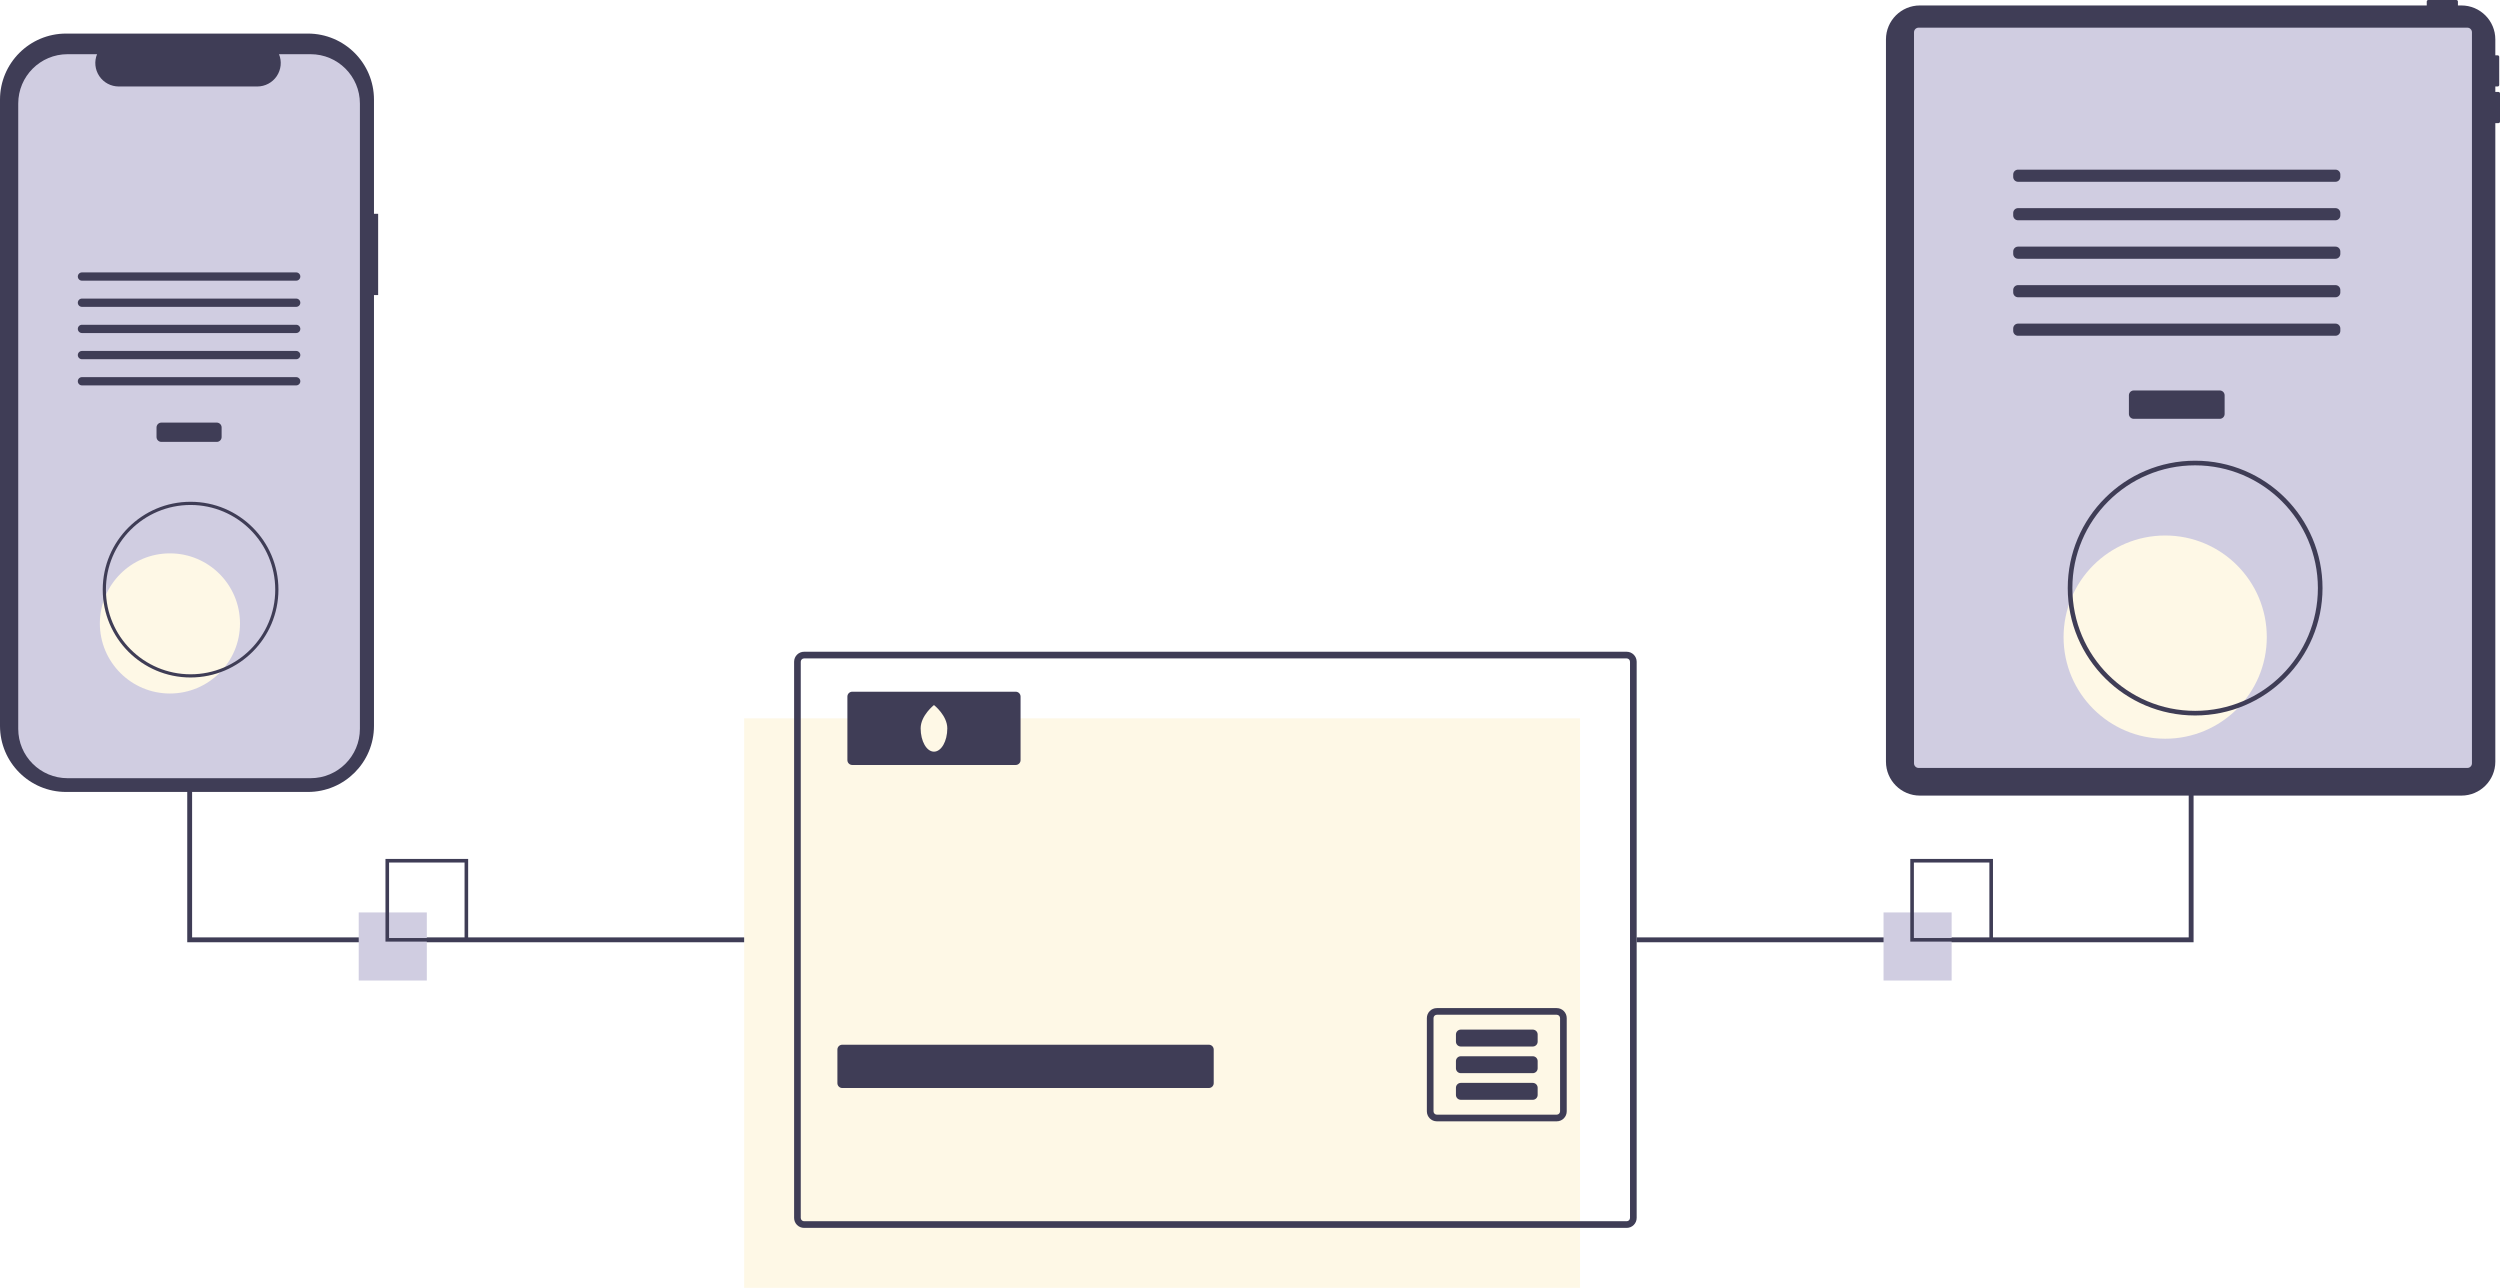
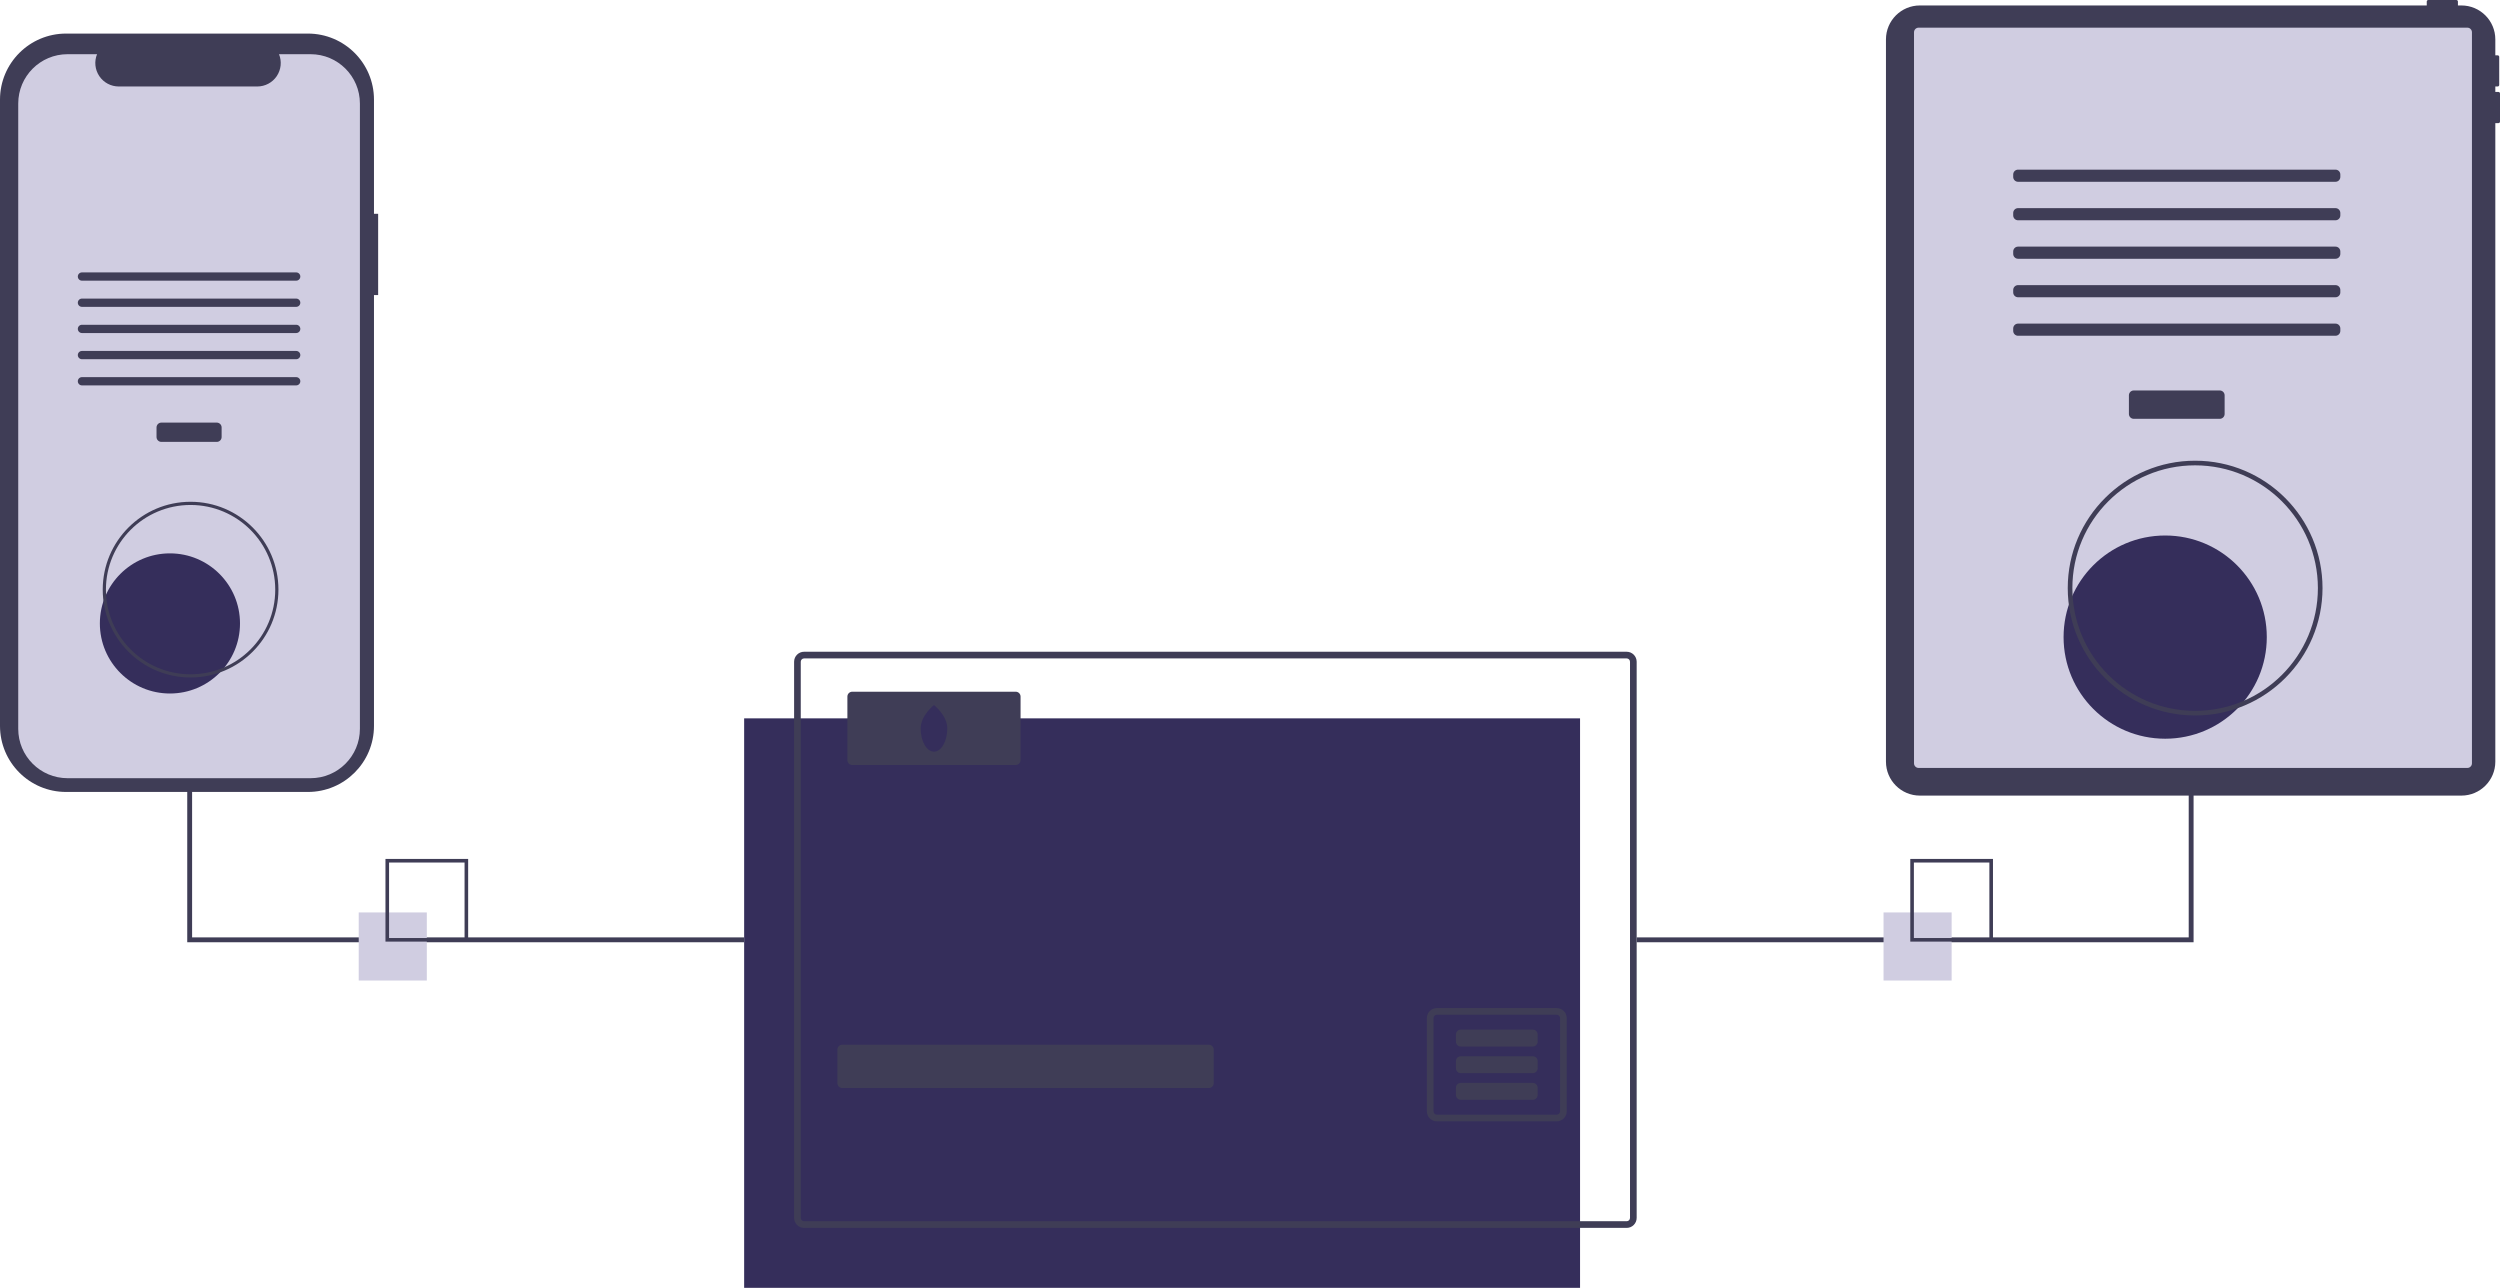
<svg xmlns="http://www.w3.org/2000/svg" width="1027.992" height="529.556" viewBox="0 0 1027.992 529.556" role="img" artist="Katerina Limpitsouni" source="https://undraw.co/">
-   <rect x="305.992" y="295.386" width="343.72" height="234.17" fill="#FEF8E6" />
+   <rect x="305.992" y="295.386" width="343.72" height="234.17" fill="#352E5B" />
  <path d="M754.886,453.218h-338.24a4.116,4.116,0,0,0-4.11,4.11v228.69a4.11,4.11,0,0,0,4.11,4.11h338.24a4.11,4.11,0,0,0,4.11-4.11v-228.69A4.116,4.116,0,0,0,754.886,453.218Zm1.37,232.8a1.366,1.366,0,0,1-1.37,1.37h-338.24a1.366,1.366,0,0,1-1.37-1.37v-228.69a1.372,1.372,0,0,1,1.37-1.37h338.24a1.372,1.372,0,0,1,1.37,1.37Z" transform="translate(-86.00397 -185.2222)" fill="#3f3d56" />
  <rect x="344.335" y="429.587" width="154.743" height="17.802" rx="2" fill="#3f3d56" />
  <path d="M726.126,599.748h-49.29a4.11,4.11,0,0,0-4.11,4.11v38.34a4.11,4.11,0,0,0,4.11,4.11h49.29a4.11,4.11,0,0,0,4.11-4.11v-38.34A4.11,4.11,0,0,0,726.126,599.748Zm1.37,42.45a1.372,1.372,0,0,1-1.37,1.37h-49.29a1.372,1.372,0,0,1-1.37-1.37v-38.34a1.366,1.366,0,0,1,1.37-1.37h49.29a1.366,1.366,0,0,1,1.37,1.37Z" transform="translate(-86.00397 -185.2222)" fill="#3f3d56" />
  <rect x="598.676" y="423.372" width="33.603" height="6.952" rx="2" fill="#3f3d56" />
  <rect x="598.676" y="434.328" width="33.603" height="6.952" rx="2" fill="#3f3d56" />
  <rect x="598.676" y="445.283" width="33.603" height="6.952" rx="2" fill="#3f3d56" />
  <rect x="348.444" y="284.431" width="71.209" height="30.127" rx="2" fill="#3f3d56" />
-   <path d="M475.53,484.716c0,5.294-2.452,9.586-5.478,9.586s-5.478-4.292-5.478-9.586,5.478-9.586,5.478-9.586S475.53,479.422,475.53,484.716Z" transform="translate(-86.00397 -185.2222)" fill="#FEF8E6" />
+   <path d="M475.53,484.716c0,5.294-2.452,9.586-5.478,9.586s-5.478-4.292-5.478-9.586,5.478-9.586,5.478-9.586S475.53,479.422,475.53,484.716Z" transform="translate(-86.00397 -185.2222)" fill="#352E5B" />
  <polygon points="901.992 161.837 899.992 161.837 899.992 385.451 672.992 385.451 672.992 387.451 901.992 387.451 901.992 161.837" fill="#3f3d56" />
  <polygon points="305.992 387.451 76.992 387.451 76.992 161.837 78.992 161.837 78.992 385.451 305.992 385.451 305.992 387.451" fill="#3f3d56" />
  <path d="M1113.355,223.032h-1.282v-2.243h.961a.641.641,0,0,0,.641-.641V208.613a.641.641,0,0,0-.641-.641h-.961v-6.551a13.956,13.956,0,0,0-13.956-13.956h-1.424v-1.602a.641.641,0,0,0-.641-.641h-11.535a.641.641,0,0,0-.641.641v1.602H875.461a13.956,13.956,0,0,0-13.956,13.956v296.994a13.956,13.956,0,0,0,13.956,13.956h222.657a13.956,13.956,0,0,0,13.956-13.956V235.849h1.282a.641.641,0,0,0,.641-.641V223.673A.641.641,0,0,0,1113.355,223.032Z" transform="translate(-86.00397 -185.2222)" fill="#3f3d56" />
  <rect x="787.035" y="11.372" width="229.423" height="304.406" rx="1.905" fill="#d0cde1" />
  <rect x="875.401" y="160.558" width="39.357" height="11.663" rx="2" fill="#3f3d56" />
  <rect x="827.821" y="69.754" width="134.517" height="4.998" rx="2" fill="#3f3d56" />
  <rect x="827.821" y="85.582" width="134.517" height="4.998" rx="2" fill="#3f3d56" />
  <rect x="827.821" y="101.41" width="134.517" height="4.998" rx="2" fill="#3f3d56" />
  <rect x="827.821" y="117.239" width="134.517" height="4.998" rx="2" fill="#3f3d56" />
  <rect x="827.821" y="133.067" width="134.517" height="4.998" rx="2" fill="#3f3d56" />
-   <circle cx="890.317" cy="261.978" r="41.78" fill="#FEF8E6" />
+   <circle cx="890.317" cy="261.978" r="41.78" fill="#352E5B" />
  <path d="M988.636,479.426a52.382,52.382,0,1,1,52.382-52.382A52.441,52.441,0,0,1,988.636,479.426Zm0-102.859a50.477,50.477,0,1,0,50.477,50.477A50.534,50.534,0,0,0,988.636,376.567Z" transform="translate(-86.00397 -185.2222)" fill="#3f3d56" />
  <path d="M241.496,273.134h-1.713V226.196a27.167,27.167,0,0,0-27.167-27.167H113.171A27.167,27.167,0,0,0,86.004,226.196V483.703a27.167,27.167,0,0,0,27.167,27.167h99.445A27.167,27.167,0,0,0,239.783,483.703V306.545H241.496Z" transform="translate(-86.00397 -185.2222)" fill="#3f3d56" />
  <path d="M233.997,227.792V484.924a20.288,20.288,0,0,1-20.285,20.292H113.787a20.288,20.288,0,0,1-20.285-20.292V227.792a20.287,20.287,0,0,1,20.285-20.285h12.123a9.638,9.638,0,0,0,8.925,13.276h56.972a9.637,9.637,0,0,0,8.925-13.276h12.98A20.287,20.287,0,0,1,233.997,227.792Z" transform="translate(-86.00397 -185.2222)" fill="#d0cde1" />
  <rect x="64.362" y="173.773" width="26.768" height="7.933" rx="2" fill="#3f3d56" />
  <rect x="32" y="112.012" width="91.492" height="3.4" rx="1.7" fill="#3f3d56" />
  <rect x="32" y="122.778" width="91.492" height="3.4" rx="1.7" fill="#3f3d56" />
  <rect x="32" y="133.544" width="91.492" height="3.4" rx="1.7" fill="#3f3d56" />
  <rect x="32" y="144.309" width="91.492" height="3.4" rx="1.7" fill="#3f3d56" />
  <rect x="32" y="155.075" width="91.492" height="3.4" rx="1.7" fill="#3f3d56" />
-   <circle cx="69.875" cy="256.355" r="28.813" fill="#FEF8E6" />
+   <circle cx="69.875" cy="256.355" r="28.813" fill="#352E5B" />
  <path d="M164.371,463.801A36.125,36.125,0,1,1,200.496,427.677,36.165,36.165,0,0,1,164.371,463.801Zm0-70.936a34.811,34.811,0,1,0,34.811,34.811A34.85,34.85,0,0,0,164.371,392.866Z" transform="translate(-86.00397 -185.2222)" fill="#3f3d56" />
  <rect x="147.505" y="375.19" width="28" height="28" fill="#d0cde1" />
  <path d="M278.509,572.412h-34v-34h34Zm-32.522-1.478h31.043V539.89H245.987Z" transform="translate(-86.00397 -185.2222)" fill="#3f3d56" />
  <rect x="774.505" y="375.19" width="28" height="28" fill="#d0cde1" />
  <path d="M905.509,572.412h-34v-34h34Zm-32.522-1.478h31.043V539.89H872.987Z" transform="translate(-86.00397 -185.2222)" fill="#3f3d56" />
</svg>
